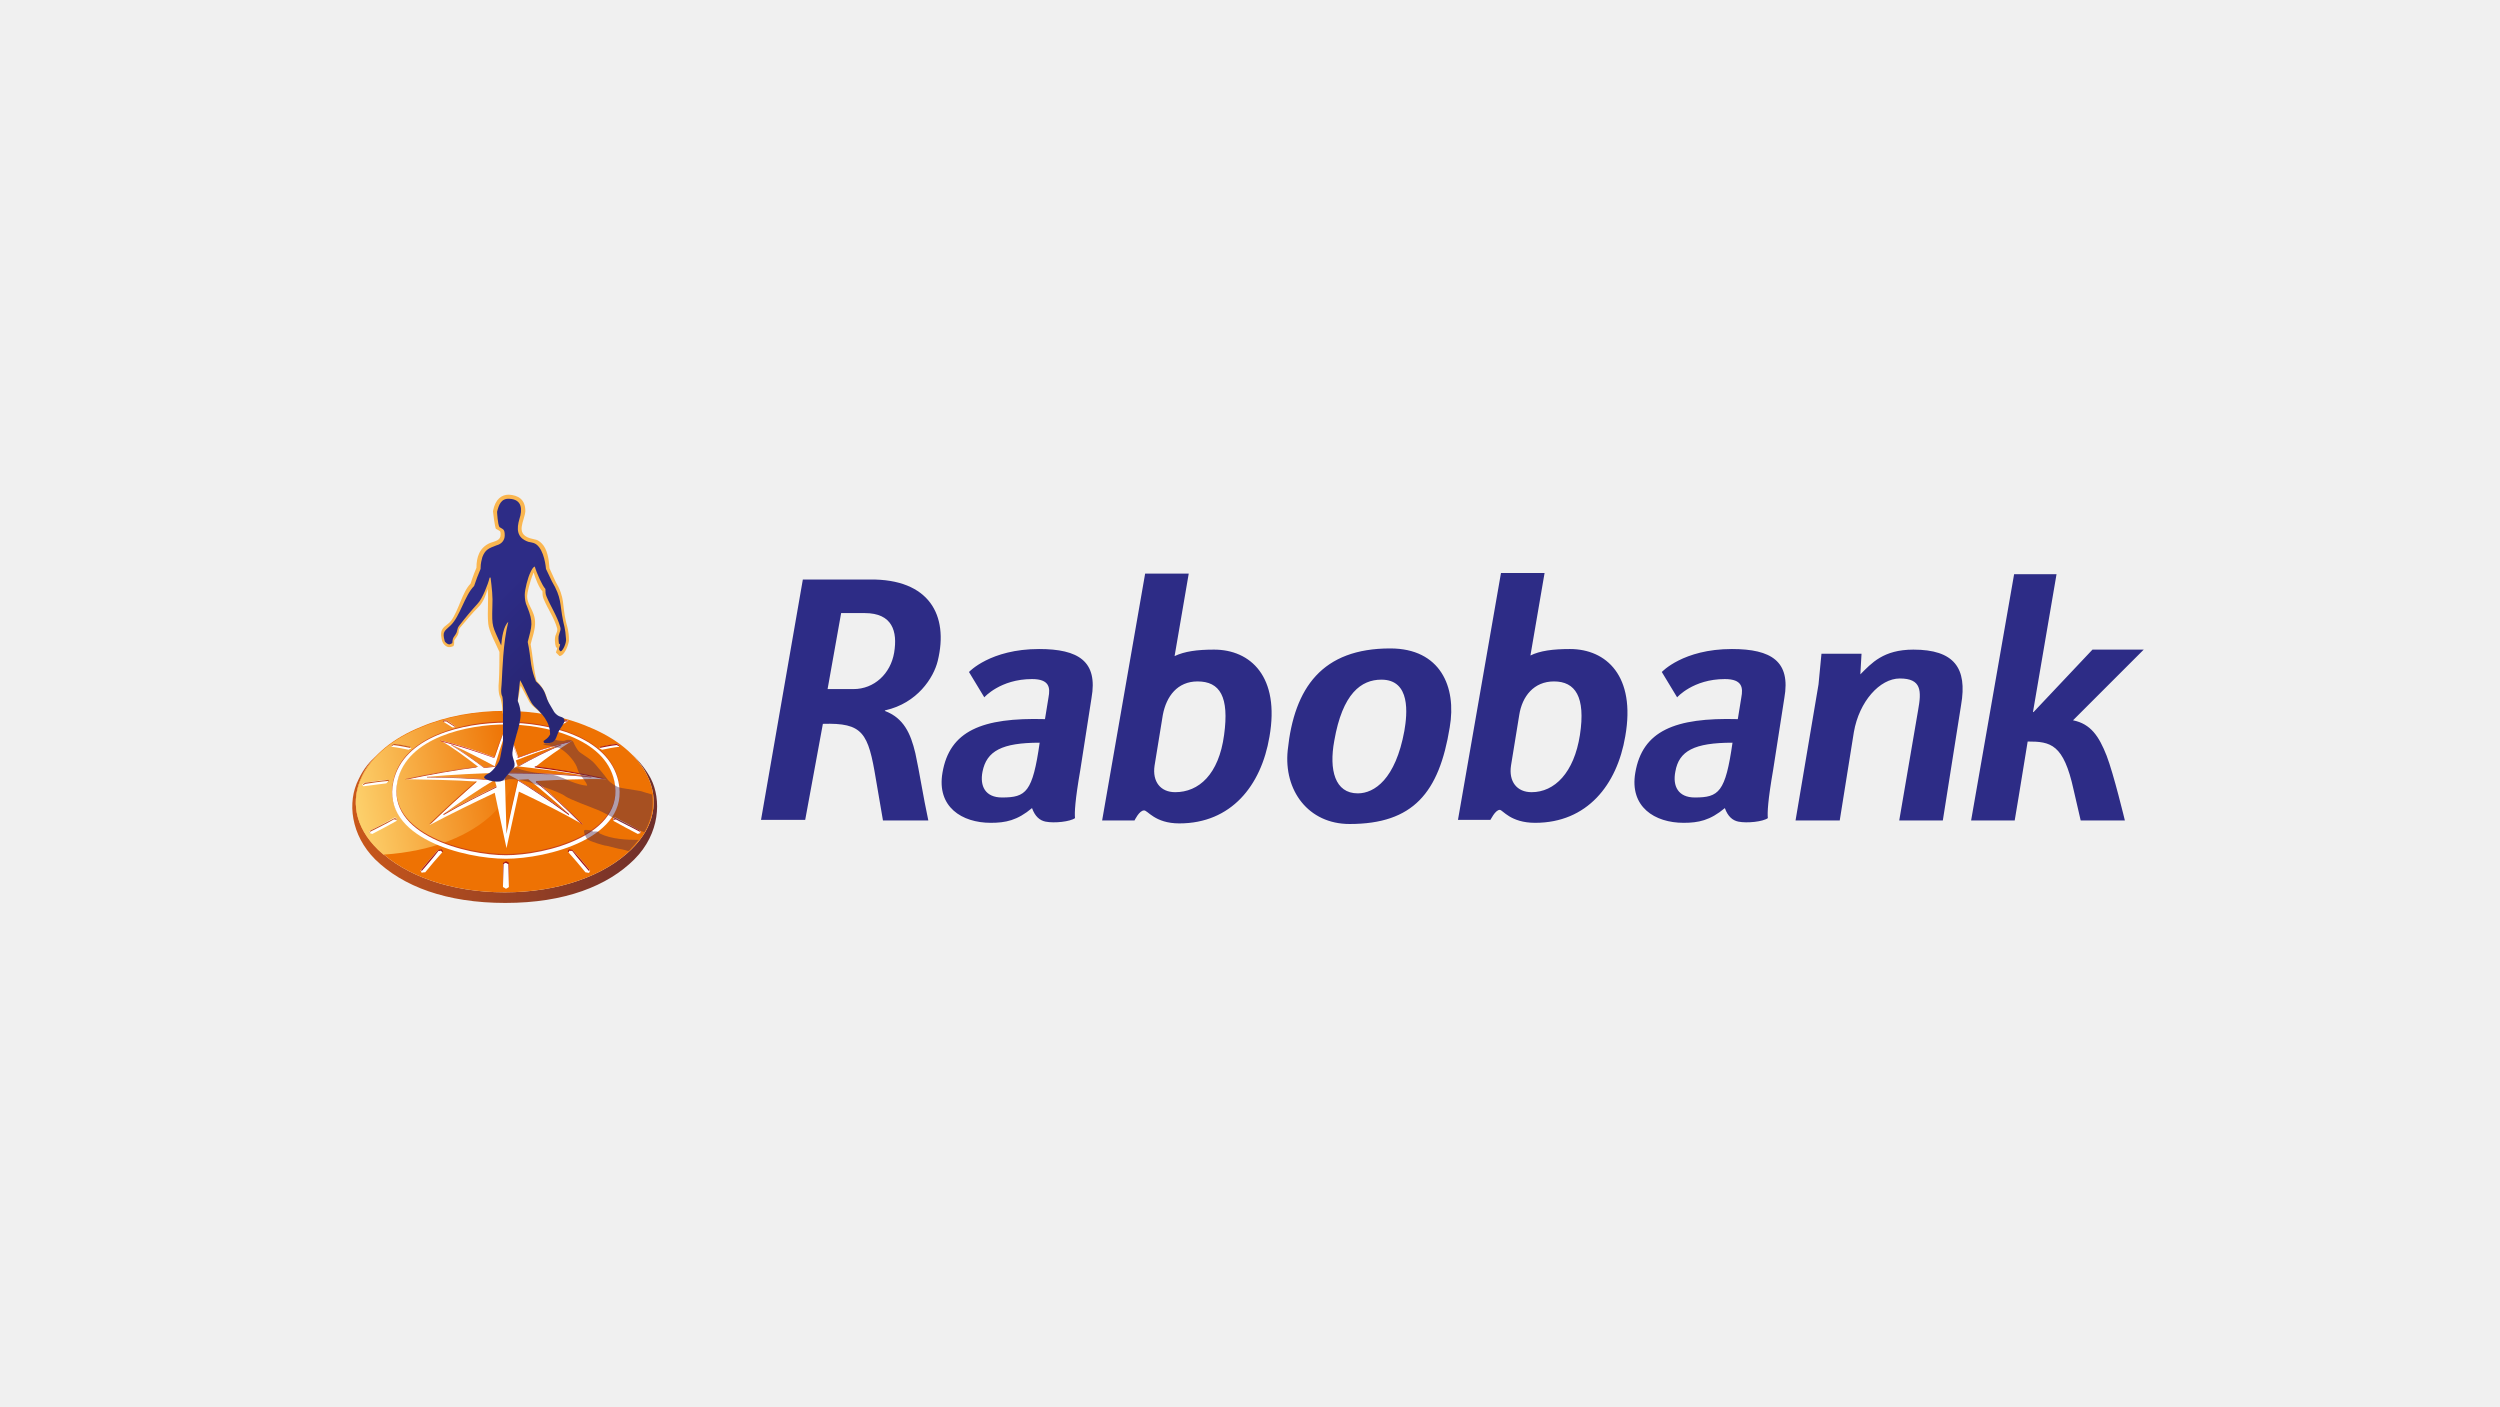
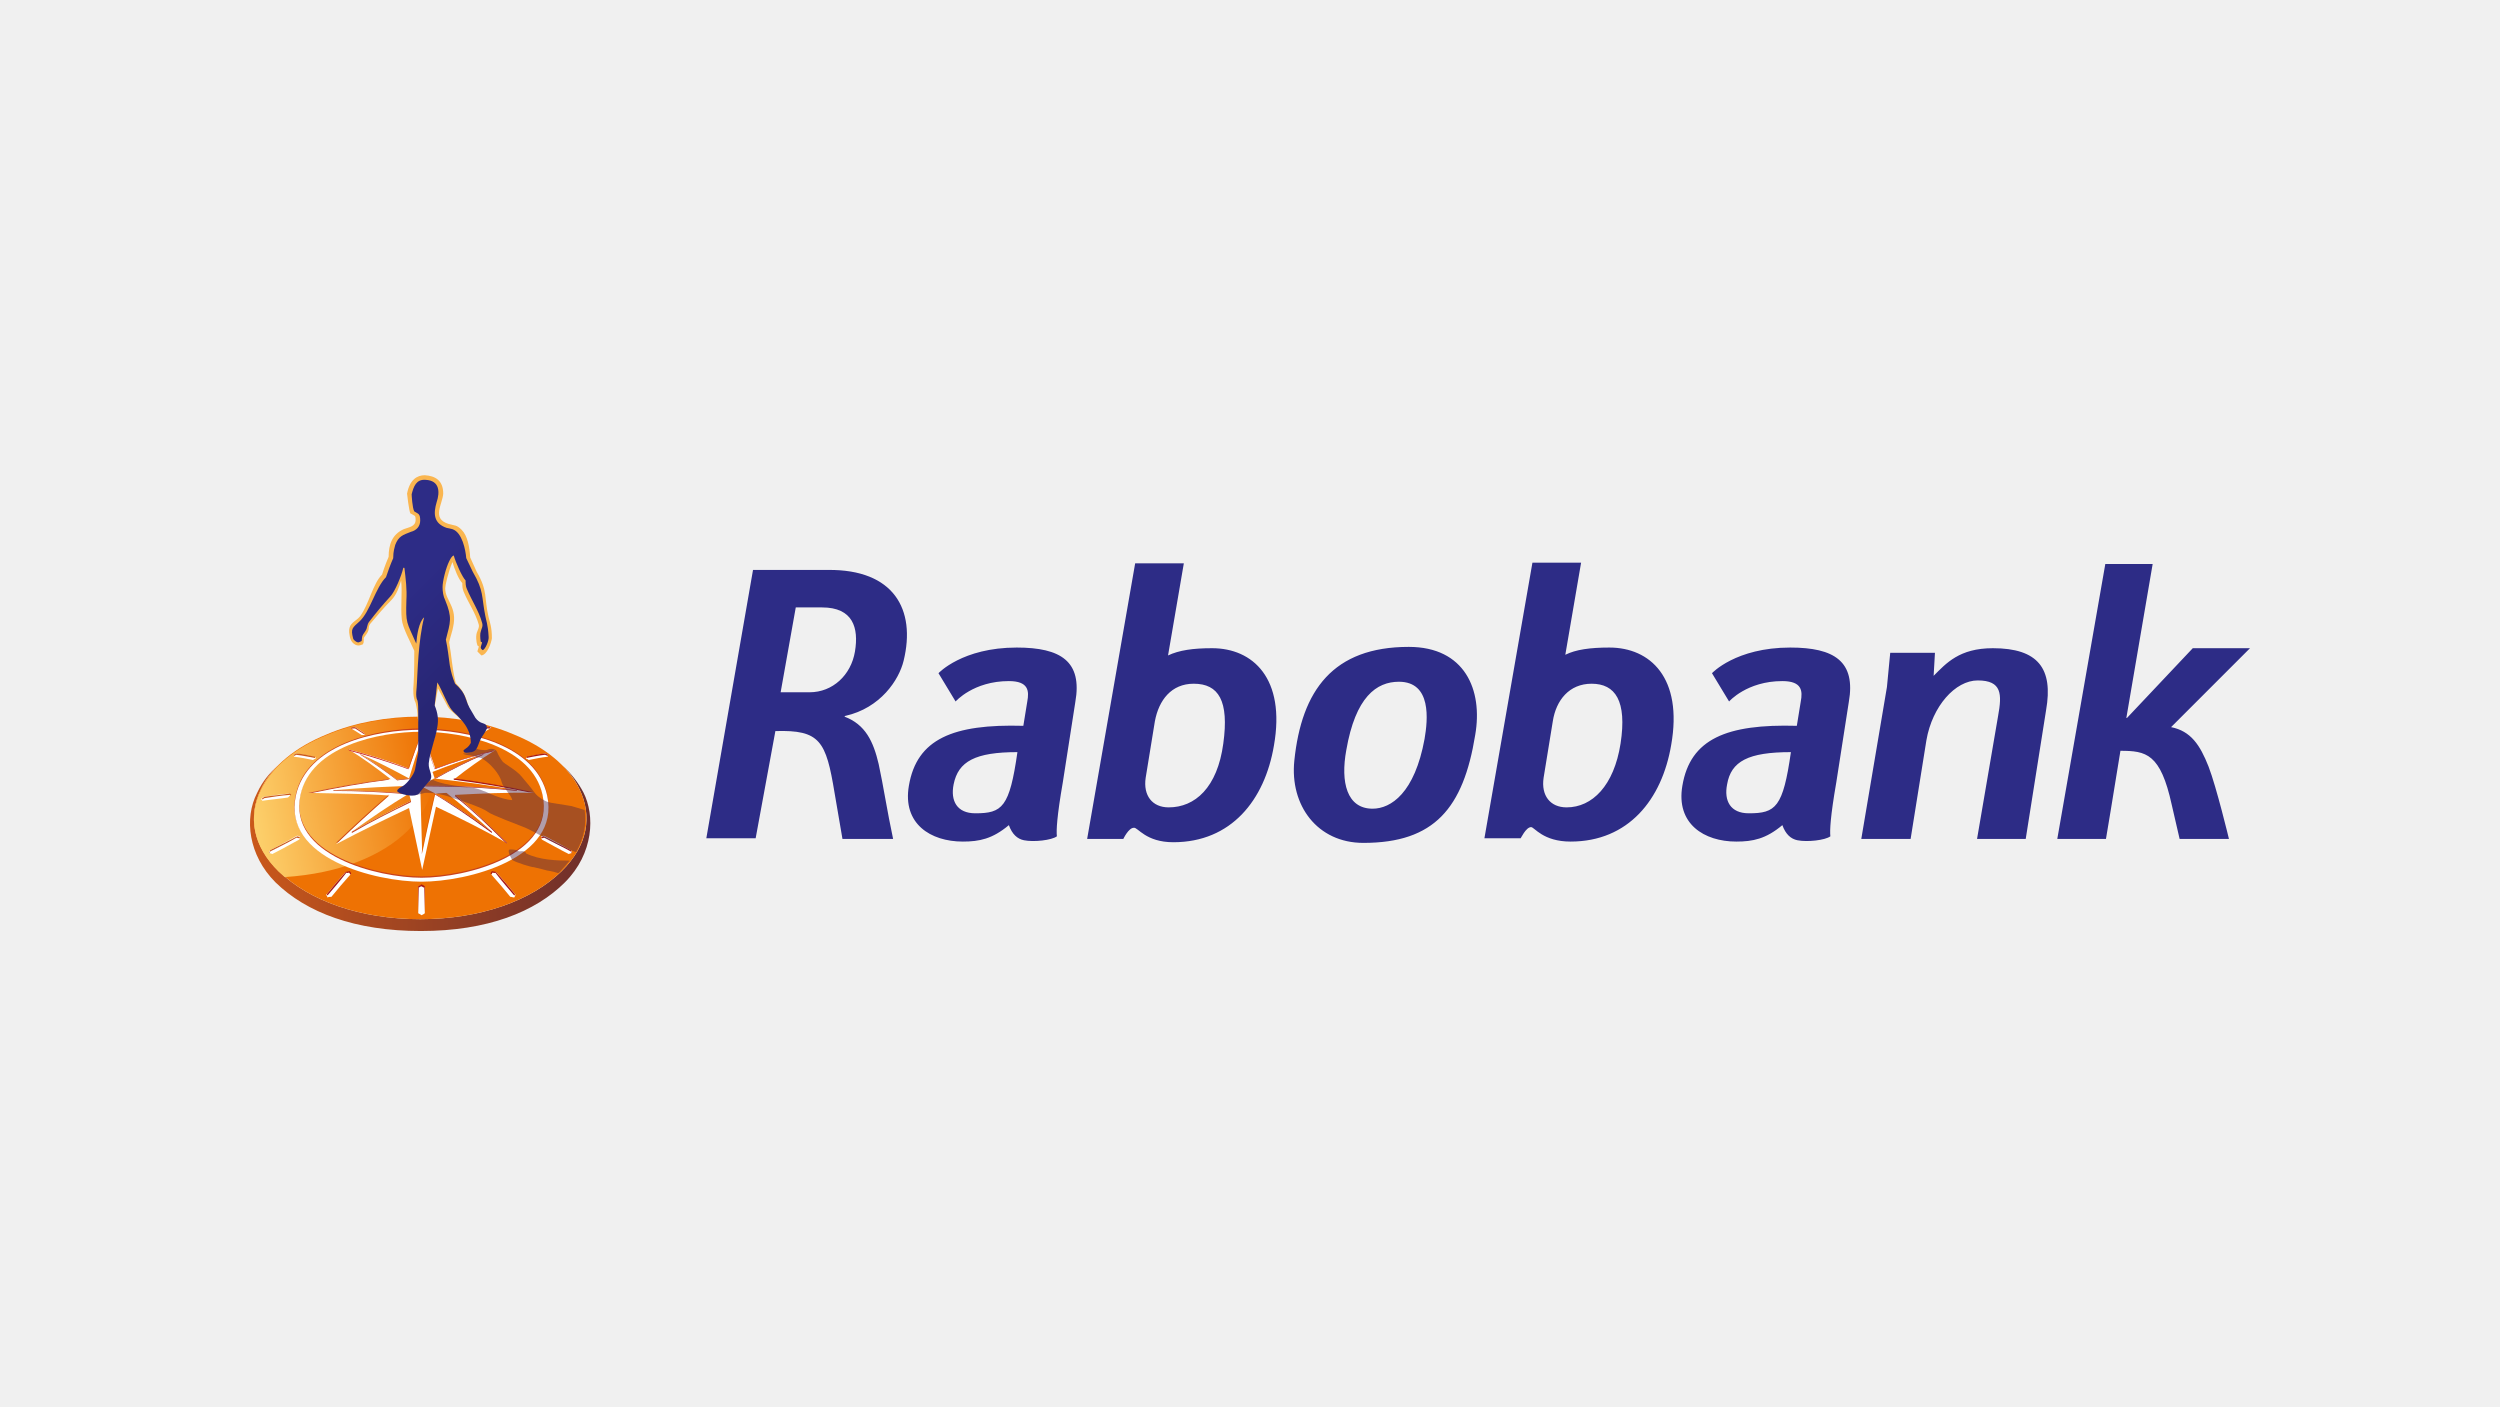
<svg xmlns="http://www.w3.org/2000/svg" width="640" height="360">
  <defs>
-     <linearGradient x1="-.05%" y1="50.064%" x2="100.007%" y2="50.064%" id="a">
+     <linearGradient x1=".101" y1="123.004" x2="54.593" y2="123.004" id="a" gradientTransform="scale(1.43293 .69787)" gradientUnits="userSpaceOnUse">
      <stop stop-color="#CA581A" offset="0%" />
      <stop stop-color="#6E2E2B" offset="100%" />
    </linearGradient>
-     <linearGradient x1="-18.006%" y1="60.743%" x2="99.789%" y2="42.163%" id="b">
+     <linearGradient x1="-5.954" y1="82.538" x2="39.691" y2="75.338" id="b" gradientTransform="scale(1.0573 .94581)" gradientUnits="userSpaceOnUse">
      <stop stop-color="#FFE07D" offset="0%" />
      <stop stop-color="#EE7203" offset="100%" />
    </linearGradient>
-     <linearGradient x1="42.465%" y1="33.862%" x2="59.164%" y2="72.448%" id="c">
+     <linearGradient x1="56.067" y1="17.019" x2="64.022" y2="35.402" id="c" gradientTransform="scale(.65785 1.5201)" gradientUnits="userSpaceOnUse">
      <stop stop-color="#2D2C86" offset="0%" />
      <stop stop-color="#282674" offset="100%" />
    </linearGradient>
  </defs>
  <g fill="none" fill-rule="evenodd">
-     <path d="M404.459 188.17c-1.508 9.652-6.485 14.629-12.367 14.629-3.77 0-5.882-2.715-5.279-6.787l2.112-12.97c.754-4.827 3.77-8.597 8.898-8.597 5.43 0 8.144 3.921 6.636 13.724Zm-20.511 19.153c.754 0 2.714 3.319 9.049 3.319 13.272 0 20.964-9.653 23.075-22.171 2.715-15.384-4.826-22.321-14.177-22.321-4.374 0-7.692.452-10.105 1.659l3.62-21.115h-11.16l-11.01 63.193h8.294c0 .151 1.207-2.564 2.414-2.564Zm118.091-26.845c1.66-9.502-1.81-14.177-12.216-14.177-7.692 0-10.708 3.468-13.574 6.334l.302-5.279h-10.256l-.754 7.843-5.882 34.84h11.311l3.62-22.624c1.358-7.842 6.636-13.724 11.764-13.724 5.58 0 5.58 3.167 4.676 8.144l-4.827 28.203h11.16l4.676-29.56Zm46.754-14.177h-13.12l-15.083 15.986h-.15l6.032-35.291h-10.859l-11.01 63.042h11.16l1.057-6.334 2.262-13.876c5.882 0 9.2.604 11.764 12.368l1.81 7.842h11.311s-2.865-11.915-4.675-16.59c-1.96-4.977-4.072-8.144-8.597-9.05l18.098-18.097Zm-322.15 15.534c8.144-1.81 12.367-8.295 13.423-12.669 2.865-11.764-2.263-20.964-17.345-20.813h-17.193l-10.708 61.534h11.311l4.525-24.583c10.255-.302 11.613 2.262 13.574 14.177l1.81 10.557h11.612c-1.357-6.334-2.262-12.367-3.318-17.193-1.206-5.128-3.016-9.05-7.842-10.86l.15-.15Zm2.262-14.78c-.905 5.43-5.128 9.35-10.407 9.35h-6.636l3.47-19.455h6.032c7.088 0 8.446 4.675 7.54 10.105Zm50.525 11.613c1.659-9.351-3.319-12.518-13.423-12.518-12.518 0-17.948 5.882-17.948 5.882l3.921 6.485s4.072-4.675 12.217-4.675c4.524 0 4.675 2.262 4.223 4.675l-.905 5.58c-16.138-.452-24.433 3.017-26.243 13.725-1.508 8.747 4.977 12.82 12.367 12.82 3.77 0 6.787-.604 10.558-3.771.754 2.112 1.96 3.167 3.469 3.469 2.262.452 6.334 0 7.54-.905-.15-1.357 0-4.525 1.358-12.367l2.866-18.4Zm-13.273 11.462c-1.81 12.669-3.468 14.026-9.652 14.026-4.223 0-5.731-2.865-4.977-6.636 1.056-5.278 4.977-7.39 14.63-7.39Zm190.636-11.462c1.66-9.351-3.318-12.518-13.423-12.518-12.518 0-17.947 5.882-17.947 5.882l3.921 6.485s4.072-4.675 12.217-4.675c4.524 0 4.675 2.262 4.223 4.675l-.905 5.58c-16.138-.452-24.433 3.017-26.243 13.725-1.508 8.747 4.977 12.82 12.367 12.82 3.77 0 6.787-.604 10.558-3.771.754 2.112 1.96 3.167 3.469 3.469 2.262.452 6.334 0 7.54-.905-.15-1.357 0-4.525 1.358-12.367l2.865-18.4Zm-13.272 11.462c-1.81 12.669-3.469 14.026-9.652 14.026-4.223 0-5.731-2.865-4.977-6.636.905-5.278 4.826-7.39 14.63-7.39Zm-141.62 20.662c13.273 0 20.965-9.652 23.076-22.17 2.715-15.384-4.826-22.321-14.177-22.321-4.374 0-7.541.452-10.105 1.659l3.62-21.115h-11.16l-11.01 63.193h8.294s1.207-2.564 2.413-2.564c.905-.15 2.715 3.318 9.05 3.318Zm4.676-36.347c5.731 0 8.144 3.921 6.787 13.724-1.357 10.105-6.485 14.63-12.518 14.63-3.77 0-5.882-2.715-5.279-6.787l2.112-12.97c.905-4.827 3.77-8.597 8.898-8.597Zm23.075 17.646c1.66-16.138 8.899-26.092 26.243-26.092 12.82 0 17.043 9.803 15.233 20.21-2.715 16.74-9.351 24.734-25.64 24.734-10.557 0-16.891-8.597-15.836-18.852Zm29.863-4.977c.754-4.374 1.659-13.122-5.882-13.122-5.128 0-9.954 3.47-12.066 15.686-1.357 7.39.151 13.423 6.033 13.423 4.223 0 9.652-3.62 11.915-15.987Z" fill="#2D2C86" fill-rule="nonzero" />
-     <path d="M165.41 201.29c.15.152.452.302.603.453-.15.151-.15.302-.302.453-1.96-.302-3.92-.453-5.881-.754l-.604-.604.302-.301c1.96.15 3.921.452 5.882.754Z" fill="#FFF" />
-     <path d="M165.259 201.442c.15.15.452.301.452.301s0-.15.151-.15c-.15-.151-.452-.302-.603-.453-1.96-.302-3.921-.453-5.882-.754l-.302.301s.151 0 .151.151l.151-.15c2.112.301 3.921.603 5.882.754Z" fill="#A81815" />
-     <path d="M161.489 197.973c-.453 0-1.056.15-1.056.15l-1.358.755c-.15.301.453.603.453.603s1.659.15 1.659.603c1.206.603 3.77.754 4.977.754-.15-.452-.302-.905-.603-1.357-.151-.453-.453-.905-.604-1.207 0-.15-.905-.301-3.468-.301Z" fill="#4F2644" fill-rule="nonzero" opacity=".45" />
-     <path d="M71.79 66.813c1.66 1.66 3.017 3.469 3.921 5.43 3.017 6.183 1.961 12.97-4.072 18.852-6.937 6.787-18.701 11.01-32.426 11.01-13.724 0-25.488-4.223-32.426-11.01C.754 85.213-.302 78.426 2.715 72.243c.905-1.961 2.262-3.77 3.921-5.43-1.96 1.81-3.469 3.469-4.826 6.335-3.017 5.882-1.96 14.327 4.223 20.511 7.088 6.938 18.249 11.16 33.33 11.16 15.234 0 26.244-4.373 33.03-11.16 6.637-6.636 6.938-15.384 4.223-20.662-1.206-2.263-2.714-4.223-4.826-6.184Z" fill="url(#a)" fill-rule="nonzero" transform="translate(90 126.333)" />
-     <path d="M150.63 186.058c-6.335-2.715-13.876-4.072-21.417-4.072-7.54 0-15.082 1.357-21.416 4.072-7.089 2.865-12.518 7.24-15.082 12.518-3.017 6.184-1.96 12.97 4.072 18.852 6.938 6.787 18.702 11.01 32.426 11.01 13.725 0 25.489-4.223 32.426-11.01 6.033-5.882 7.089-12.668 4.072-18.852-2.563-5.279-7.993-9.653-15.081-12.518Z" fill="#EE7203" fill-rule="nonzero" />
-     <path d="M40.42 62.741c-1.207-2.564-1.056-4.977-.754-6.938h-.453c-7.54 0-15.082 1.358-21.416 4.072-7.089 2.866-12.518 7.24-15.082 12.518-3.017 6.184-1.96 12.97 4.072 18.853.452.452.905.754 1.357 1.206 25.489-1.659 38.76-16.59 32.276-29.711Z" fill="url(#b)" fill-rule="nonzero" transform="translate(90 126.333)" />
-     <path d="M112.774 189.527c4.675 1.206 9.2 2.564 13.875 4.374.905-2.715 1.81-5.43 3.017-8.145 1.055 2.715 2.111 5.43 3.016 8.145 4.525-1.66 9.05-3.017 13.725-4.223-3.318 2.111-6.335 4.223-9.351 6.636 6.334.754 12.065 1.81 18.249 3.167-6.184-.15-11.915.15-18.098.452 4.373 3.62 7.993 7.24 12.065 11.161-5.58-3.167-10.708-5.731-16.44-8.446l-3.166 14.479c-1.056-4.826-1.961-9.351-3.017-14.177-5.731 2.714-11.01 5.278-16.74 8.295 4.071-3.922 7.842-7.39 12.216-11.16-6.184-.453-12.066-.453-18.25-.604 6.184-1.358 12.217-2.413 18.551-3.167-3.318-2.564-6.334-4.827-9.652-6.787Zm16.74 8.295v-10.558a202.942 202.942 0 0 0-2.865 8.899c1.056.603 1.96 1.206 2.866 1.659Zm-14.025-7.24c3.77 1.66 7.54 3.62 11.16 5.58-.905.152-1.81.152-2.715.302-2.714-1.96-5.43-4.072-8.445-5.881Zm14.026 7.24c7.24 0 14.63.301 21.869 1.056-6.335-1.207-12.518-1.961-19.004-2.715-.905.603-1.81 1.206-2.865 1.659Zm14.177-7.24c-3.77 1.66-7.541 3.62-11.16 5.58-.152-.452-.302-1.055-.453-1.507 3.77-1.509 7.691-2.866 11.613-4.072Zm-14.479 7.24c.15 5.128.302 10.557.453 15.534.904-4.524 1.96-9.2 3.016-13.724-1.056-.604-2.413-1.207-3.469-1.81Zm16.44 10.557c-4.223-3.016-8.597-6.033-13.122-8.747.905 0 1.81-.151 2.715-.151 3.62 2.865 7.088 5.882 10.406 8.898Zm-16.138-10.557c-7.39.15-13.122.452-20.36 1.056 6.183 0 11.009.301 17.343.754 1.056-.604 2.112-1.207 3.017-1.81Zm-15.987 10.557c4.223-3.016 8.597-6.033 13.121-8.747.151.603.302 1.206.453 1.659-4.676 2.262-9.2 4.675-13.574 7.088Z" fill="#FFF" />
-     <path d="M129.515 185.907c1.055 2.715 2.111 5.43 3.016 8.144 4.374-1.659 8.748-3.016 13.272-4.072.151-.15.302-.15.453-.301-4.676 1.206-9.2 2.564-13.725 4.223-.905-2.715-1.81-5.43-3.016-8.145-1.056 2.715-2.112 5.43-3.017 8.145-4.524-1.66-9.049-3.168-13.875-4.374.15.15.302.15.452.301a152.998 152.998 0 0 1 13.423 4.223c1.056-2.865 1.961-5.58 3.017-8.144Z" fill="#C51A1B" />
-     <path d="M121.974 199.933c-4.223 3.62-8.144 7.24-12.217 11.161.151-.15.453-.302.604-.302 3.921-3.77 7.39-6.937 11.462-10.557v-.302h.15Z" fill="#C8411B" />
-     <path d="M129.515 197.822v.15-.15ZM129.364 197.973c-1.056.603-1.96 1.206-2.866 1.659v.15c.905-.603 1.961-1.206 2.866-1.81v-.15c.15.15.15.15 0 .15Z" fill="#C00D0D" />
-     <path d="M126.65 196.163h-.302c-.755.15-1.66.15-2.414.301-2.714-2.111-5.58-4.072-8.445-5.881v.15c2.865 1.81 5.73 3.77 8.445 5.882.905-.15 1.81-.15 2.715-.301.905.452 1.66.905 2.564 1.508h.302a28.016 28.016 0 0 1-2.866-1.66ZM113.528 208.68c4.374-2.563 8.898-4.825 13.574-7.088v-.301c-4.525 2.262-9.05 4.524-13.574 7.088v.302Z" fill="#C8411B" />
-     <path d="M132.531 199.632c-1.056 4.524-2.111 9.2-3.016 13.724v.151c.905-4.524 1.96-9.2 3.016-13.724 3.017 1.81 7.541 4.826 13.121 8.898v-.302c-4.222-3.016-8.596-6.033-13.12-8.747ZM137.357 200.084l-.15-.15v.301c4.223 3.469 7.54 6.636 11.462 10.557.15.151.452.302.603.302a198.005 198.005 0 0 0-11.915-11.01Z" fill="#A81815" />
-     <path d="M121.974 196.314c-6.184.754-12.217 1.81-18.4 3.167h.905c5.882-1.207 11.613-2.262 17.495-3.017v-.15ZM126.65 199.632c-5.732-.453-11.463-.754-17.345-.754v.15c5.731 0 11.311.302 17.043.755.15 0 .15 0 .301-.151" fill="#C8411B" />
-     <path d="M136.905 196.163c6.334.754 12.065 1.81 18.25 3.167h-1.057a227.002 227.002 0 0 0-17.193-2.866v-.301ZM129.515 197.822c7.24 0 14.63.301 21.869 1.056v.15c-7.24-.754-14.328-1.055-21.568-1.055 0 0-.15 0-.15-.151 0 .15 0 .15-.151 0h.301M132.531 196.163h.302c3.469-1.96 7.088-3.77 10.859-5.43v-.15c-3.922 1.659-7.541 3.62-11.16 5.58" fill="#A81815" />
-     <path d="M132.531 196.163c-.15-.453-.301-1.056-.452-1.508v.15l.452 1.358" fill="#C00D0D" />
-     <path d="M130.269 227.08c-.151.152-.453.303-.754.453-.151-.15-.453-.301-.754-.452v-6.033c.15-.15.452-.302.754-.452.15.15.452.301.754.452v6.033ZM94.826 212.602c-.15.151-.301.453-.301.603.15.151.603.151.754.302 2.111-1.056 4.223-2.262 6.183-3.318.151-.302.151-.452.151-.754-.15 0-.452-.15-.603-.15-1.96 1.055-4.072 2.261-6.184 3.317ZM93.318 200.386c-.15.15-.452.301-.603.452.15.151.15.302.301.453 1.961-.302 3.922-.453 5.882-.754l.604-.604-.302-.301c-1.96.15-3.921.452-5.882.754ZM100.859 190.432c-.15.15-.452.15-.603.301v.453c1.508.15 2.865.452 4.374.754.15-.15.452-.302.603-.302v-.301c-1.508-.453-3.017-.604-4.374-.905ZM144.748 184.399h.603l.15.15c-.753.453-1.508.906-2.262 1.509h-.603c0-.15-.15-.15-.15-.302l2.262-1.357ZM129.062 182.287c.151 0 .302-.15.453-.15.15 0 .301.15.452.15v1.81c-.15 0-.301.151-.452.151-.151 0-.302-.15-.453-.15v-1.81ZM113.377 184.7s.302-.15.302-.301h.603c.754.452 1.508.905 2.262 1.508 0 .15-.15.15-.15.302h-.604c-.905-.604-1.659-1.056-2.413-1.508ZM108.852 223.31c-.301 0-.603 0-.904.151 0-.15-.151-.452-.302-.603 1.508-1.81 2.865-3.469 4.374-5.128.301 0 .603-.15.905-.15 0 .15.15.452.301.603-1.508 1.659-3.016 3.468-4.374 5.127ZM163.75 212.602c.152.151.302.453.302.603-.15.151-.603.151-.754.302-2.111-1.056-4.223-2.262-6.183-3.318-.151-.302-.151-.452-.151-.754.15 0 .452-.15.603-.15 2.112 1.055 4.223 2.261 6.184 3.317ZM157.869 190.432c.15.15.452.15.603.301v.453c-1.508.15-2.865.452-4.374.754-.15-.15-.452-.302-.603-.302 0-.15 0-.301.15-.301 1.358-.453 2.716-.604 4.224-.905ZM149.875 223.31c.302 0 .604.151.905.151.151-.15.151-.452.302-.603-1.508-1.81-2.866-3.469-4.374-5.128-.301 0-.603-.15-.905-.15 0 .15-.15.452-.301.603 1.508 1.659 3.016 3.468 4.373 5.127Z" fill="#FFF" />
-     <path d="M94.826 212.904c0 .15-.15.301-.15.301h-.151c.15-.15.301-.452.301-.603 2.112-1.056 4.223-2.111 6.184-3.167.15 0 .452.15.603.15 0 .152-.15.302-.15.302-.152 0-.453-.15-.604-.15-1.81 1.055-3.921 2.111-6.033 3.167ZM93.469 200.687c-.151.151-.453.302-.453.302s0-.15-.15-.15c.15-.152.452-.302.603-.453 1.96-.302 3.921-.453 5.882-.754l.301.301-.15.151-.151-.15c-2.112.15-3.921.452-5.882.753ZM100.256 191.035v-.302c.15-.15.452-.15.603-.301 1.508.15 2.866.452 4.223.754v.301s-2.866-.603-4.374-.754c0 .151-.301.151-.452.302Z" fill="#CA581A" />
-     <path d="M145.2 184.7c.15 0 .15 0 0 0 .15 0 .15 0 .15-.15l-.15-.151h-.603c-.754.452-1.508.905-2.263 1.508l.151.15c.754-.452 1.358-.904 2.112-1.356h.603Z" fill="#A81815" />
-     <path d="M129.062 182.59c.151 0 .302-.152.453-.152.15 0 .301.151.452.151v-.302c-.15 0-.301-.15-.452-.15-.151 0-.302.15-.453.15v.302Z" fill="#B6110E" />
-     <path d="M114.282 184.7c.754.453 1.357.905 2.111 1.358l.151-.15c-.754-.453-1.508-1.057-2.262-1.51h-.603s-.302.152-.302.303l.15.15.152-.15h.603Z" fill="#C8411B" />
-     <path d="M112.925 217.73c.15.15.15.302.301.453l.151-.151c0-.151-.15-.453-.302-.604-.301 0-.603.151-.905.151-1.508 1.66-3.016 3.47-4.373 5.128 0 .15.15.15.15.302.905-1.056 3.017-3.47 4.374-5.279 0 .15.302.15.604 0ZM163.75 212.904c0 .15.152.301.152.301h.15c-.15-.15-.301-.452-.301-.603-2.112-1.056-4.223-2.111-6.184-3.167-.15 0-.452.15-.603.15 0 .152.15.302.15.302.152 0 .453-.15.604-.15 1.96 1.055 4.072 2.111 6.033 3.167ZM158.472 191.035v-.302c-.15-.15-.452-.15-.603-.301-1.508.15-2.866.452-4.223.754 0 .15 0 .301-.15.301 0 0 2.865-.603 4.373-.754.15.151.452.151.603.302ZM145.803 217.73c-.15.15-.15.302-.301.453l-.151-.151c0-.151.15-.453.301-.604.302 0 .604.151.905.151 1.509 1.66 3.017 3.47 4.374 5.128 0 .15 0 .15-.15.302-.906-1.056-3.017-3.47-4.374-5.279 0 .15-.302.15-.604 0ZM130.118 221.199l.15 5.731v-6.033c-.15-.15-.452-.301-.753-.452-.151.15-.453.301-.754.452v6.033l.15-5.731c.151-.15.453-.302.604-.302.301.151.452.302.603.302Z" fill="#A81815" />
-     <path d="M100.708 199.783c2.564-11.614 18.702-15.082 28.807-15.082 10.105 0 26.242 3.468 28.806 15.082 3.168 14.478-18.249 19.757-28.806 19.757-10.558 0-32.125-5.43-28.807-19.757Zm1.056-.151c2.413-11.161 17.947-14.479 27.75-14.479 9.653 0 25.338 3.318 27.752 14.479 3.016 13.875-17.646 19.003-27.751 19.003s-30.767-5.128-27.751-19.003Z" fill="#C8411B" />
-     <path d="M100.708 200.084c2.564-11.613 17.948-15.082 28.807-15.082 10.708 0 26.242 3.469 28.806 15.082 3.168 14.479-18.4 19.758-28.806 19.758-10.407 0-31.974-5.28-28.807-19.758Zm1.056-.15c2.413-11.161 17.947-14.48 27.75-14.48 9.653 0 25.338 3.319 27.752 14.48 3.016 13.875-17.646 19.003-27.751 19.003-9.954 0-30.767-5.128-27.751-19.004Z" fill="#FFF" />
-     <path d="m163.902 202.497-4.676-.754-.603-.15c-.754-.151-2.262-1.056-3.016-1.961-.755-1.056-2.263-2.866-3.168-3.922-1.206-1.508-3.921-2.865-4.373-3.468-.453-.604-1.056-1.66-1.207-2.112-.15-.452-.603-.754-1.357-.754s-.754.302-1.358.302c-.603 0-1.508-.151-1.508-.151-.302-.151-.603-.151-.905-.151-.301.603-.905 1.056-2.413 1.056h-.302c.151.301 1.509.452 1.66.452.15 0 1.508.302 1.658.453.604.15.453-.151 1.358.452 1.508.905 3.77 3.318 4.223 5.279.301 1.206 2.262 3.016 2.413 4.072-2.564-.15-6.184-1.96-6.184-1.96l-.452-.152s-1.508-.754-3.922-.905c-4.524-.452-6.183-1.055-6.636-1.206-.904-.302-.754-.453-1.508-.453h-.452c-.151.151-.151.302-.453.453-.905.754-1.357 1.357-2.111 2.564-.151.302-.453.452-.905.603.905-.15 2.564-.603 2.564-.603 1.659-.15 4.072.452 4.072.452.905.151 2.413.754 2.413.754s6.485 1.961 7.994 3.168c1.055.754 6.334 2.714 7.842 3.318 1.358.452 4.826 2.413 4.826 2.413.905.754 6.033 3.016 7.541 3.469 1.81-3.168 2.413-6.486 1.961-9.653l-3.016-.905ZM151.836 212.904s-.302-.453-1.96-.453c-1.056 0 .452 2.413.452 2.413.905.604 4.374 1.66 4.977 1.66.754.15 3.016.754 3.016.754s1.207.15 2.564.603c.151-.15.453-.302.604-.603.754-.755 1.357-1.509 1.96-2.263-2.865 0-6.938-.15-9.954-1.659-.15-.754-1.659-.452-1.659-.452Z" fill="#4F2644" fill-rule="nonzero" opacity=".45" />
-     <path d="m143.24 167.96-.906-.905c0-.302.302-.754.302-1.207-.15 0-.15-.15-.302-.15-.301-.906-.452-2.414 0-3.319.151-.452.453-.905.302-1.508-.754-2.715-2.413-4.977-3.469-7.54-.301-.755-.301-1.208-.301-1.962-.905-.905-1.81-3.318-2.263-4.826-1.055 2.564-1.659 5.43-1.659 6.033 0 2.866 2.866 4.223 1.81 8.898-.15.905-.603 2.112-.905 3.47.603 3.317.603 5.58 1.508 9.35 1.207 1.207 2.263 2.715 2.715 4.675.302 1.207 1.358 4.073 2.715 4.525.754.302-2.715.905-3.77-.302-.906-1.206-2.715-2.262-3.47-3.469-.603-1.055-1.658-3.167-2.262-4.222l-.754 4.072c1.056 4.223.453 5.278-.452 8.747-.453 1.508-3.47-5.58-3.47-6.033 0-1.508-.15-2.111-.452-3.468-.603-1.207-.603-3.017-.452-4.374.15-2.262.15-6.485.15-7.541-.753-1.81-2.714-5.279-2.865-7.24-.301-3.016.151-6.032-.15-8.898-.453 1.508-1.056 3.318-2.263 4.525-1.659 1.659-3.318 3.62-4.826 5.43-.603.753 0 1.206-.905 2.412-.905 1.207-.453.604-.603 1.81 0 .151-.151.302-.151.453-.453.15-.905.452-1.66.15-1.206-.603-1.357-1.659-1.507-2.865-.151-2.262 1.508-2.413 2.564-3.77 1.96-2.715 2.865-7.39 4.977-9.502.15-.453.603-1.96 1.508-4.072 0-2.715.754-5.128 3.469-6.335 1.206-.452 2.714-.603 2.714-2.111 0-.151 0-.754-.15-.905-.453-.302-.755-.453-1.056-.603-.302-.604-.754-4.374-.754-4.525.603-3.167 2.262-4.223 4.072-4.223 2.413.15 4.223 1.207 4.223 4.223-.151 2.413-2.715 5.731 1.206 6.938 1.509.452 1.81.15 3.017 1.357 1.357 1.357 1.81 3.921 1.96 6.334l1.509 3.318c2.564 4.374 1.659 5.882 2.714 10.407.302 1.207.754 2.262.754 4.826-.15 1.056-1.055 3.77-2.413 3.922Z" fill="#FAB650" fill-rule="nonzero" />
-     <path d="M25.79 38.308c.151-1.206 0-1.056.754-2.111.754-1.056.302-1.508 1.056-2.413a83.19 83.19 0 0 1 4.675-5.58c1.207-1.207 2.715-5.129 3.017-6.486 0-.15.15-.302.301-.15.302 2.563.604 4.825.453 7.39-.15 5.429 0 4.826 2.262 9.953.151-1.96.603-4.977 1.81-6.032-1.357 5.278-1.508 12.82-1.659 15.082 0 1.206-.452 3.016.15 4.072.152.754.152 1.81.152 2.715v9.2l-.754 3.92c-.302 1.207-1.81 3.168-2.866 3.771-.302.151-1.207.604-1.207 1.056 0 .603 4.073 1.81 5.128.453.754-1.056 1.358-1.66 2.112-2.564 1.357-1.207-.151-2.564 0-4.223.301-2.866 1.508-5.43 1.96-8.295.302-1.66.151-3.168-.603-4.977l.603-5.28c.604.906 1.207 2.414 1.81 3.62C46 53.542 46 53.844 47.81 55.503c.603.603 1.206 1.357 1.659 1.96.905 1.358 1.357 2.715 1.357 4.223-.603 1.056-.905 1.056-1.659 1.66 0 0-.15.603.603.603 2.715 0 2.414-1.358 3.319-3.168.603-1.206 2.563-3.016.452-3.62-.603-.15-1.207-.603-1.659-1.206-1.357-2.413-1.508-2.262-2.262-4.524-.453-1.358-1.358-2.414-2.413-3.319-.604-1.508-.905-2.563-1.207-4.222-.302-2.112-.452-3.771-.905-5.882 1.056-4.073 1.508-4.977-.15-9.05-.453-.905-.604-1.96-.604-3.016 0-1.357.754-4.374 1.508-5.882.302-.603.603-1.207 1.056-1.357.452 1.659 1.96 4.977 2.715 5.73 0 .604 0 1.358.301 1.961 1.056 2.564 2.715 4.977 3.47 7.692.3.905-.152 1.358-.302 2.112-.151.301-.151 1.357 0 2.262l.301.15c0 .302-.301.906-.301 1.207 0 .302.452.604.452.604.603-.151 1.508-2.263 1.357-3.168-.15-2.714-.603-3.77-.754-4.675-.905-4.525-.301-5.731-2.865-10.105l-1.509-3.167c-.15-1.81-.904-5.882-3.167-6.636-.452-.151-.754-.151-1.357-.302-3.016-1.056-3.016-3.318-2.262-5.882.754-2.262.754-4.977-2.564-5.128-2.112-.15-2.715 1.509-3.168 3.318 0 .151.151 3.168.604 3.922.905.603 1.357.452 1.357 2.111 0 1.358-.905 2.262-2.111 2.564-1.961.754-2.866 1.056-3.62 3.017-.15.603-.452 1.508-.452 2.865v.15c-.604 1.358-1.207 3.017-1.66 4.375-2.413 2.413-3.62 7.842-6.032 10.105-1.66 1.508-2.112 1.659-1.508 3.92 0 .303.754.906 1.055.906.151.15.905-.302.905-.302Z" fill="url(#c)" fill-rule="nonzero" transform="translate(90 126.333)" />
+     <path d="M414.862 190.355c-1.683 10.776-7.24 16.333-13.807 16.333-4.21 0-6.566-3.03-5.893-7.577l2.357-14.48c.842-5.389 4.21-9.598 9.935-9.598 6.061 0 9.092 4.378 7.408 15.322zm-22.9 21.384c.843 0 3.032 3.705 10.104 3.705 14.817 0 23.404-10.777 25.761-24.752 3.031-17.175-5.388-24.92-15.827-24.92-4.883 0-8.587.505-11.281 1.852l4.04-23.573H392.3l-12.29 70.55h9.26c0 .169 1.347-2.862 2.694-2.862zm131.84-29.971c1.853-10.608-2.02-15.828-13.638-15.828-8.587 0-11.955 3.873-15.154 7.072l.337-5.893h-11.45l-.842 8.756-6.566 38.895h12.628l4.041-25.257c1.515-8.755 7.409-15.322 13.134-15.322 6.23 0 6.23 3.536 5.22 9.092l-5.389 31.487h12.46zM576 165.94h-14.649l-16.838 17.849h-.168l6.735-39.4h-12.123l-12.292 70.381h12.46l1.179-7.072 2.526-15.49c6.566 0 10.27.673 13.133 13.806l2.02 8.756h12.629s-3.2-13.302-5.22-18.522c-2.189-5.556-4.546-9.092-9.597-10.102zm-359.655 17.343c9.092-2.02 13.807-9.26 14.985-14.143 3.2-13.134-2.525-23.405-19.363-23.237h-19.195l-11.955 68.699h12.628l5.052-27.446c11.45-.337 12.965 2.526 15.154 15.828l2.02 11.786h12.965c-1.515-7.072-2.525-13.807-3.704-19.195-1.347-5.725-3.368-10.103-8.756-12.123zm2.525-16.5c-1.01 6.06-5.724 10.439-11.618 10.439h-7.408l3.872-21.721h6.736c7.913 0 9.429 5.22 8.418 11.281zm56.407 12.964c1.852-10.439-3.704-13.975-14.986-13.975-13.975 0-20.037 6.567-20.037 6.567l4.378 7.24s4.546-5.22 13.639-5.22c5.051 0 5.22 2.526 4.714 5.22l-1.01 6.23c-18.016-.505-27.277 3.368-29.298 15.322-1.683 9.766 5.557 14.313 13.807 14.313 4.21 0 7.577-.674 11.787-4.21.842 2.357 2.189 3.536 3.873 3.873 2.525.505 7.071 0 8.418-1.01-.168-1.516 0-5.052 1.516-13.807zm-14.817 12.797c-2.02 14.144-3.873 15.66-10.776 15.66-4.715 0-6.399-3.2-5.557-7.41 1.179-5.893 5.557-8.25 16.333-8.25zm212.83-12.797c1.852-10.439-3.705-13.975-14.986-13.975-13.976 0-20.037 6.567-20.037 6.567l4.378 7.24s4.546-5.22 13.638-5.22c5.052 0 5.22 2.526 4.715 5.22l-1.01 6.23c-18.017-.505-27.278 3.368-29.298 15.322-1.684 9.766 5.556 14.313 13.807 14.313 4.21 0 7.577-.674 11.786-4.21.842 2.357 2.19 3.536 3.873 3.873 2.526.505 7.072 0 8.419-1.01-.168-1.516 0-5.052 1.515-13.807zm-14.818 12.797c-2.02 14.144-3.872 15.66-10.776 15.66-4.715 0-6.398-3.2-5.556-7.41 1.01-5.893 5.388-8.25 16.332-8.25zm-158.107 23.068c14.818 0 23.405-10.776 25.762-24.752 3.031-17.174-5.388-24.92-15.827-24.92-4.883 0-8.42.506-11.282 1.853l4.041-23.573H290.6l-12.291 70.55h9.26s1.348-2.862 2.695-2.862c1.01-.169 3.03 3.704 10.102 3.704zm5.22-40.58c6.398 0 9.092 4.379 7.577 15.323-1.515 11.282-7.24 16.333-13.975 16.333-4.21 0-6.567-3.03-5.894-7.577l2.358-14.48c1.01-5.389 4.21-9.598 9.934-9.598zm25.762 19.701c1.852-18.016 9.934-29.13 29.298-29.13 14.312 0 19.026 10.945 17.006 22.563-3.031 18.69-10.44 27.614-28.624 27.614-11.787 0-18.859-9.597-17.68-21.047zm33.339-5.556c.842-4.883 1.852-14.65-6.567-14.65-5.725 0-11.113 3.873-13.47 17.512-1.516 8.25.168 14.986 6.735 14.986 4.714 0 10.776-4.041 13.302-17.848z" fill="#2d2c86" fill-rule="nonzero" />
+     <path d="M147.983 205.004c.169.168.505.337.674.505-.169.169-.169.337-.337.505-2.189-.336-4.378-.505-6.567-.842l-.673-.673.337-.337c2.189.169 4.377.505 6.566.842z" fill="#fff" />
+     <path d="M147.815 205.172c.168.169.505.337.505.337s0-.168.168-.168c-.168-.169-.505-.337-.673-.505-2.189-.337-4.378-.505-6.567-.842l-.337.337s.169 0 .169.168l.168-.168c2.358.336 4.378.673 6.567.841z" fill="#a81815" />
+     <path d="M143.606 201.3c-.506 0-1.18.168-1.18.168l-1.515.842c-.168.337.506.674.506.674s1.852.168 1.852.673c1.347.674 4.21.842 5.556.842-.168-.505-.337-1.01-.673-1.515-.169-.506-.505-1.01-.674-1.347 0-.169-1.01-.337-3.872-.337z" fill="#4f2644" fill-rule="nonzero" opacity=".45" />
+     <path d="M71.79 66.813c1.66 1.66 3.017 3.469 3.921 5.43 3.017 6.183 1.961 12.97-4.072 18.852-6.937 6.787-18.701 11.01-32.426 11.01-13.724 0-25.488-4.223-32.426-11.01C.754 85.213-.302 78.426 2.715 72.243c.905-1.961 2.262-3.77 3.921-5.43-1.96 1.81-3.469 3.469-4.826 6.335-3.017 5.882-1.96 14.327 4.223 20.511 7.088 6.938 18.249 11.16 33.33 11.16 15.234 0 26.244-4.373 33.03-11.16 6.637-6.636 6.938-15.384 4.223-20.662-1.206-2.263-2.714-4.223-4.826-6.184z" fill="url(#a)" fill-rule="nonzero" style="fill:url(#a)" transform="matrix(1.11642 0 0 1.11642 63.794 121.32)" />
+     <path d="M131.482 187.998c-7.072-3.03-15.49-4.546-23.91-4.546-8.418 0-16.837 1.515-23.909 4.546-7.914 3.2-13.975 8.082-16.838 13.975-3.367 6.904-2.189 14.48 4.546 21.048 7.746 7.577 20.88 12.291 36.202 12.291s28.456-4.714 36.2-12.291c6.736-6.567 7.915-14.144 4.547-21.048-2.862-5.893-8.924-10.776-16.838-13.975Z" fill="#ee7203" fill-rule="nonzero" />
+     <path d="M40.42 62.741c-1.207-2.564-1.056-4.977-.754-6.938h-.453c-7.54 0-15.082 1.358-21.416 4.072-7.089 2.866-12.518 7.24-15.082 12.518-3.017 6.184-1.96 12.97 4.072 18.853.452.452.905.754 1.357 1.206 25.489-1.659 38.76-16.59 32.276-29.711Z" fill="url(#b)" fill-rule="nonzero" style="fill:url(#b)" transform="matrix(1.11642 0 0 1.11642 63.794 121.32)" />
+     <path d="M89.22 191.87c5.22 1.348 10.27 2.863 15.49 4.884 1.01-3.031 2.02-6.062 3.368-9.093 1.178 3.031 2.357 6.062 3.367 9.093 5.052-1.853 10.103-3.368 15.323-4.715-3.705 2.357-7.072 4.715-10.44 7.409 7.072.842 13.47 2.02 20.374 3.536-6.903-.169-13.302.168-20.205.505 4.883 4.04 8.924 8.082 13.47 12.46-6.23-3.536-11.955-6.399-18.353-9.43l-3.536 16.165c-1.179-5.388-2.19-10.44-3.368-15.828-6.398 3.031-12.291 5.894-18.69 9.261 4.546-4.378 8.756-8.25 13.639-12.46-6.904-.505-13.47-.505-20.374-.673 6.904-1.516 13.639-2.694 20.71-3.536-3.704-2.863-7.071-5.388-10.776-7.577Zm18.69 9.261v-11.786c-1.18 3.368-2.19 6.567-3.2 9.934 1.179.674 2.19 1.347 3.2 1.852zm-15.66-8.082c4.21 1.852 8.42 4.041 12.46 6.23-1.01.169-2.02.169-3.03.337-3.031-2.189-6.062-4.546-9.43-6.567zm15.66 8.082c8.082 0 16.332.337 24.414 1.18-7.072-1.348-13.975-2.19-21.215-3.032-1.01.674-2.021 1.347-3.2 1.852zm15.827-8.082c-4.21 1.852-8.419 4.041-12.46 6.23-.168-.505-.337-1.178-.505-1.684 4.21-1.683 8.587-3.199 12.965-4.546zm-16.164 8.082c.168 5.725.336 11.787.505 17.343 1.01-5.051 2.189-10.27 3.367-15.322-1.178-.674-2.694-1.347-3.872-2.02zm18.353 11.787c-4.715-3.368-9.598-6.735-14.649-9.766 1.01 0 2.02-.168 3.03-.168 4.042 3.199 7.915 6.566 11.619 9.934zm-18.017-11.787c-8.25.169-14.648.506-22.73 1.18 6.903 0 12.291.336 19.363.841 1.178-.674 2.357-1.347 3.367-2.02zm-17.848 11.787c4.715-3.368 9.598-6.735 14.65-9.766.168.673.336 1.347.504 1.852-5.22 2.526-10.27 5.22-15.154 7.914z" fill="#fff" />
+     <path d="M107.91 187.83c1.178 3.03 2.357 6.061 3.367 9.092 4.883-1.852 9.766-3.368 14.817-4.546.169-.169.337-.169.505-.337-5.22 1.347-10.27 2.862-15.322 4.715-1.01-3.031-2.02-6.062-3.368-9.093-1.178 3.031-2.357 6.062-3.367 9.093-5.051-1.853-10.103-3.536-15.49-4.883.167.168.336.168.504.336a170.81 170.81 0 0 1 14.986 4.715c1.178-3.2 2.189-6.23 3.367-9.092z" fill="#c51a1b" />
+     <path d="M99.49 203.489c-4.714 4.04-9.092 8.082-13.638 12.46.168-.169.505-.337.673-.337 4.378-4.21 8.25-7.745 12.797-11.787v-.336Z" fill="#c8411b" />
+     <path d="M107.91 201.131v.169-.169zM107.741 201.3c-1.179.673-2.189 1.347-3.2 1.852v.168c1.011-.673 2.19-1.347 3.2-2.02v-.169c.168.169.168.169 0 .169z" fill="#c00d0d" />
+     <path d="M104.71 199.28h-.337c-.841.168-1.852.168-2.694.336-3.03-2.357-6.23-4.546-9.429-6.567v.169c3.2 2.02 6.399 4.21 9.43 6.566 1.01-.168 2.02-.168 3.03-.336 1.01.505 1.852 1.01 2.863 1.683h.336a31.278 31.278 0 0 1-3.199-1.852zM90.061 213.255c4.883-2.863 9.935-5.388 15.154-7.914v-.337c-5.051 2.526-10.102 5.051-15.154 7.914z" fill="#c8411b" />
+     <path d="M111.277 203.152c-1.179 5.051-2.357 10.271-3.368 15.322v.169c1.01-5.052 2.19-10.271 3.368-15.323 3.368 2.02 8.419 5.388 14.649 9.935v-.337c-4.715-3.368-9.598-6.735-14.649-9.766ZM116.665 203.657l-.168-.168v.336c4.714 3.873 8.419 7.41 12.796 11.787.169.168.506.337.674.337a221.057 221.057 0 0 0-13.302-12.292Z" fill="#a81815" />
+     <path d="M99.49 199.448c-6.903.842-13.638 2.02-20.542 3.536h1.01c6.567-1.347 12.966-2.526 19.533-3.368zM104.71 203.152c-6.398-.505-12.797-.842-19.363-.842v.168c6.398 0 12.628.337 19.026.842.169 0 .169 0 .337-.168" fill="#c8411b" />
+     <path d="M116.16 199.28c7.072.841 13.47 2.02 20.374 3.535h-1.179a253.43 253.43 0 0 0-19.195-3.199zM107.91 201.131c8.082 0 16.332.337 24.414 1.18v.167c-8.082-.841-15.996-1.178-24.078-1.178 0 0-.168 0-.168-.169 0 .169 0 .169-.169 0h.337M111.277 199.28h.337a135.617 135.617 0 0 1 12.123-6.062v-.169c-4.378 1.852-8.419 4.041-12.46 6.23" fill="#a81815" />
+     <path d="M111.277 199.28c-.168-.506-.337-1.18-.505-1.685v.169l.505 1.515" fill="#c00d0d" />
+     <path d="M108.751 233.797c-.168.168-.505.337-.842.505-.168-.168-.505-.337-.841-.505v-6.735c.168-.169.505-.337.841-.506.169.169.506.337.842.506v6.735zM69.182 217.632c-.168.169-.336.506-.336.674.168.168.673.168.842.337 2.357-1.179 4.714-2.526 6.903-3.705.168-.336.168-.505.168-.841-.168 0-.505-.169-.673-.169-2.189 1.179-4.546 2.526-6.904 3.704zM67.499 203.994c-.169.168-.505.337-.674.505.169.168.169.337.337.505 2.189-.337 4.378-.505 6.567-.842l.673-.673-.337-.337c-2.188.168-4.377.505-6.566.842ZM75.918 192.88c-.169.17-.506.17-.674.338v.505c1.684.168 3.2.505 4.883.842.168-.169.505-.337.674-.337v-.337c-1.684-.505-3.368-.673-4.883-1.01ZM124.916 186.146h.673l.168.168c-.841.505-1.683 1.01-2.525 1.684h-.674c0-.168-.168-.168-.168-.337l2.526-1.515zM107.404 183.789c.169 0 .337-.169.505-.169.169 0 .337.169.506.169v2.02c-.169 0-.337.168-.506.168-.168 0-.336-.168-.505-.168v-2.02zM89.893 186.483s.337-.169.337-.337h.673c.842.505 1.684 1.01 2.526 1.684 0 .168-.168.168-.168.336h-.674c-1.01-.673-1.852-1.178-2.694-1.683zM84.842 229.587c-.337 0-.674 0-1.01.169 0-.169-.169-.505-.337-.674 1.683-2.02 3.199-3.873 4.883-5.725.336 0 .673-.168 1.01-.168 0 .168.168.505.337.673-1.684 1.853-3.368 3.873-4.883 5.725zM146.131 217.632c.169.169.337.506.337.674-.168.168-.674.168-.842.337-2.357-1.179-4.715-2.526-6.903-3.705-.169-.336-.169-.505-.169-.841.169 0 .505-.169.674-.169 2.357 1.179 4.714 2.526 6.903 3.704zM139.564 192.88c.169.17.506.17.674.338v.505c-1.684.168-3.2.505-4.883.842-.168-.169-.505-.337-.674-.337 0-.168 0-.337.169-.337 1.515-.505 3.03-.673 4.714-1.01ZM130.64 229.587c.337 0 .674.169 1.01.169.17-.169.17-.505.337-.674-1.683-2.02-3.199-3.873-4.883-5.725-.336 0-.673-.168-1.01-.168 0 .168-.168.505-.337.673 1.684 1.853 3.368 3.873 4.883 5.725z" fill="#fff" />
+     <path d="M69.182 217.97c0 .168-.168.336-.168.336h-.168c.168-.168.336-.505.336-.674 2.358-1.178 4.715-2.357 6.904-3.535.168 0 .505.168.673.168 0 .168-.168.337-.168.337-.168 0-.505-.169-.673-.169-2.02 1.179-4.378 2.358-6.736 3.536zM67.667 204.33c-.168.169-.505.337-.505.337s0-.168-.168-.168c.168-.168.505-.337.673-.505 2.189-.337 4.378-.505 6.567-.842l.337.337-.169.168-.168-.168c-2.357.168-4.378.505-6.567.842zM75.244 193.554v-.336c.168-.169.505-.169.674-.337 1.683.168 3.199.505 4.714.842v.337s-3.199-.674-4.883-.842c0 .168-.337.168-.505.336z" fill="#ca581a" />
+     <path d="M125.42 186.483c.17 0 .17 0 0 0 .17 0 .17 0 .17-.169l-.17-.168h-.673c-.842.505-1.684 1.01-2.525 1.684l.168.168c.842-.505 1.515-1.01 2.357-1.515h.674z" fill="#a81815" />
+     <path d="M107.404 184.125c.169 0 .337-.168.505-.168.169 0 .337.168.506.168v-.336c-.169 0-.337-.169-.506-.169-.168 0-.336.169-.505.169z" fill="#b6110e" />
+     <path d="M90.903 186.483c.842.505 1.516 1.01 2.358 1.515l.168-.168c-.842-.506-1.684-1.18-2.526-1.684h-.673s-.337.168-.337.337l.168.168.169-.168h.673z" fill="#c8411b" />
+     <path d="M89.388 223.357c.168.169.168.337.337.505l.168-.168c0-.168-.168-.505-.337-.673-.337 0-.673.168-1.01.168-1.684 1.852-3.368 3.873-4.883 5.725 0 .168.168.168.168.337 1.01-1.18 3.368-3.873 4.883-5.894 0 .169.337.169.674 0zM146.131 217.97c0 .168.169.336.169.336h.168c-.168-.168-.337-.505-.337-.674-2.357-1.178-4.714-2.357-6.903-3.535-.169 0-.505.168-.674.168 0 .168.169.337.169.337.168 0 .505-.169.673-.169 2.189 1.179 4.546 2.358 6.735 3.536zM140.238 193.554v-.336c-.168-.169-.505-.169-.674-.337-1.683.168-3.199.505-4.714.842 0 .168 0 .337-.169.337 0 0 3.2-.674 4.883-.842.169.168.506.168.674.336zM126.094 223.357c-.168.169-.168.337-.337.505l-.168-.168c0-.168.168-.505.337-.673.337 0 .673.168 1.01.168 1.684 1.852 3.368 3.873 4.883 5.725 0 .168 0 .168-.168.337-1.01-1.18-3.368-3.873-4.883-5.894 0 .169-.337.169-.674 0zM108.583 227.23l.168 6.398v-6.735c-.168-.168-.505-.337-.842-.505-.168.168-.505.337-.841.505v6.735l.168-6.398c.168-.168.505-.337.673-.337.337.169.506.337.674.337z" fill="#a81815" />
+     <path d="M75.75 203.32c2.862-12.965 20.878-16.837 32.16-16.837 11.28 0 29.297 3.872 32.16 16.837 3.536 16.165-20.374 22.058-32.16 22.058-11.787 0-35.865-6.062-32.16-22.058zm1.178-.168c2.694-12.46 20.037-16.164 30.981-16.164 10.777 0 28.288 3.704 30.982 16.164 3.367 15.49-19.7 21.216-30.982 21.216-11.28 0-34.349-5.725-30.981-21.216z" fill="#c8411b" />
+     <path d="M75.75 203.657c2.862-12.965 20.036-16.838 32.16-16.838 11.954 0 29.297 3.873 32.16 16.838 3.536 16.164-20.543 22.058-32.16 22.058-11.619 0-35.697-5.894-32.16-22.058zm1.178-.168c2.694-12.46 20.037-16.165 30.981-16.165 10.777 0 28.288 3.705 30.982 16.165 3.367 15.49-19.7 21.215-30.982 21.215-11.113 0-34.349-5.725-30.981-21.215z" fill="#fff" />
+     <path d="m146.3 206.351-5.22-.842-.674-.168c-.842-.169-2.525-1.179-3.367-2.189-.842-1.179-2.526-3.2-3.536-4.378-1.347-1.684-4.378-3.199-4.883-3.873-.505-.673-1.179-1.852-1.347-2.357-.169-.505-.674-.842-1.516-.842-.841 0-.841.337-1.515.337-.673 0-1.684-.168-1.684-.168-.336-.169-.673-.169-1.01-.169-.337.674-1.01 1.179-2.694 1.179h-.337c.169.337 1.684.505 1.852.505.169 0 1.684.337 1.853.505.673.169.505-.168 1.515.505 1.684 1.01 4.21 3.705 4.715 5.894.336 1.347 2.525 3.367 2.694 4.546-2.863-.169-6.904-2.19-6.904-2.19l-.505-.168s-1.684-.841-4.378-1.01c-5.051-.505-6.903-1.178-7.409-1.347-1.01-.337-.841-.505-1.683-.505h-.505c-.169.168-.169.337-.506.505-1.01.842-1.515 1.516-2.357 2.863-.168.336-.505.505-1.01.673 1.01-.168 2.862-.673 2.862-.673 1.852-.169 4.546.505 4.546.505 1.01.168 2.695.842 2.695.842s7.24 2.189 8.924 3.536c1.178.841 7.071 3.03 8.755 3.704 1.516.505 5.388 2.694 5.388 2.694 1.01.842 6.735 3.367 8.42 3.873 2.02-3.536 2.693-7.24 2.188-10.777zM132.83 217.97s-.337-.506-2.19-.506c-1.178 0 .506 2.694.506 2.694 1.01.674 4.883 1.852 5.556 1.852.842.169 3.368.842 3.368.842s1.347.169 2.862.674c.168-.169.505-.337.674-.674.841-.842 1.515-1.684 2.188-2.525-3.199 0-7.745-.169-11.113-1.853-.168-.842-1.852-.505-1.852-.505z" fill="#4f2644" fill-rule="nonzero" opacity=".45" />
+     <path d="m123.232 167.793-1.01-1.01c0-.337.336-.843.336-1.348-.168 0-.168-.168-.336-.168-.337-1.01-.506-2.694 0-3.704.168-.506.505-1.01.336-1.684-.842-3.031-2.694-5.557-3.872-8.42-.337-.84-.337-1.346-.337-2.188-1.01-1.01-2.02-3.704-2.526-5.388-1.178 2.862-1.852 6.062-1.852 6.735 0 3.2 3.2 4.715 2.02 9.934-.168 1.01-.673 2.358-1.01 3.873.674 3.704.674 6.23 1.684 10.44 1.347 1.346 2.526 3.03 3.03 5.22.338 1.346 1.516 4.545 3.032 5.05.842.337-3.031 1.01-4.21-.336-1.01-1.347-3.03-2.526-3.872-3.873-.674-1.179-1.853-3.536-2.526-4.715l-.842 4.547c1.179 4.714.505 5.893-.505 9.766-.505 1.683-3.873-6.23-3.873-6.735 0-1.684-.168-2.358-.505-3.873-.674-1.347-.674-3.368-.505-4.883.168-2.526.168-7.24.168-8.419-.842-2.02-3.03-5.893-3.199-8.082-.337-3.368.168-6.735-.168-9.934-.505 1.683-1.179 3.704-2.526 5.05-1.852 1.853-3.704 4.042-5.388 6.062-.674.842 0 1.347-1.01 2.695-1.01 1.347-.505.673-.674 2.02 0 .168-.168.337-.168.505-.505.169-1.01.505-1.852.169-1.347-.674-1.516-1.853-1.684-3.2-.169-2.525 1.684-2.694 2.862-4.21 2.19-3.03 3.2-8.25 5.557-10.607.168-.505.673-2.189 1.684-4.546 0-3.03.841-5.725 3.872-7.072 1.347-.505 3.031-.673 3.031-2.357 0-.169 0-.842-.168-1.01-.506-.337-.842-.506-1.179-.674-.337-.674-.842-4.883-.842-5.051.674-3.536 2.526-4.715 4.546-4.715 2.694.168 4.715 1.347 4.715 4.715-.169 2.694-3.03 6.398 1.347 7.745 1.684.505 2.02.168 3.367 1.515 1.516 1.516 2.021 4.378 2.19 7.072l1.683 3.705c2.863 4.883 1.852 6.566 3.03 11.618.338 1.347.843 2.525.843 5.388-.169 1.178-1.179 4.21-2.694 4.378z" fill="#fab650" fill-rule="nonzero" />
+     <path d="M25.79 38.308c.151-1.206 0-1.056.754-2.111.754-1.056.302-1.508 1.056-2.413a83.19 83.19 0 0 1 4.675-5.58c1.207-1.207 2.715-5.129 3.017-6.486 0-.15.15-.302.301-.15.302 2.563.604 4.825.453 7.39-.15 5.429 0 4.826 2.262 9.953.151-1.96.603-4.977 1.81-6.032-1.357 5.278-1.508 12.82-1.659 15.082 0 1.206-.452 3.016.15 4.072.152.754.152 1.81.152 2.715v9.2l-.754 3.92c-.302 1.207-1.81 3.168-2.866 3.771-.302.151-1.207.604-1.207 1.056 0 .603 4.073 1.81 5.128.453.754-1.056 1.358-1.66 2.112-2.564 1.357-1.207-.151-2.564 0-4.223.301-2.866 1.508-5.43 1.96-8.295.302-1.66.151-3.168-.603-4.977l.603-5.28c.604.906 1.207 2.414 1.81 3.62C46 53.542 46 53.844 47.81 55.503c.603.603 1.206 1.357 1.659 1.96.905 1.358 1.357 2.715 1.357 4.223-.603 1.056-.905 1.056-1.659 1.66 0 0-.15.603.603.603 2.715 0 2.414-1.358 3.319-3.168.603-1.206 2.563-3.016.452-3.62-.603-.15-1.207-.603-1.659-1.206-1.357-2.413-1.508-2.262-2.262-4.524-.453-1.358-1.358-2.414-2.413-3.319-.604-1.508-.905-2.563-1.207-4.222-.302-2.112-.452-3.771-.905-5.882 1.056-4.073 1.508-4.977-.15-9.05-.453-.905-.604-1.96-.604-3.016 0-1.357.754-4.374 1.508-5.882.302-.603.603-1.207 1.056-1.357.452 1.659 1.96 4.977 2.715 5.73 0 .604 0 1.358.301 1.961 1.056 2.564 2.715 4.977 3.47 7.692.3.905-.152 1.358-.302 2.112-.151.301-.151 1.357 0 2.262l.301.15c0 .302-.301.906-.301 1.207 0 .302.452.604.452.604.603-.151 1.508-2.263 1.357-3.168-.15-2.714-.603-3.77-.754-4.675-.905-4.525-.301-5.731-2.865-10.105l-1.509-3.167c-.15-1.81-.904-5.882-3.167-6.636-.452-.151-.754-.151-1.357-.302-3.016-1.056-3.016-3.318-2.262-5.882.754-2.262.754-4.977-2.564-5.128-2.112-.15-2.715 1.509-3.168 3.318 0 .151.151 3.168.604 3.922.905.603 1.357.452 1.357 2.111 0 1.358-.905 2.262-2.111 2.564-1.961.754-2.866 1.056-3.62 3.017-.15.603-.452 1.508-.452 2.865v.15c-.604 1.358-1.207 3.017-1.66 4.375-2.413 2.413-3.62 7.842-6.032 10.105-1.66 1.508-2.112 1.659-1.508 3.92 0 .303.754.906 1.055.906.151.15.905-.302.905-.302z" fill="url(#c)" fill-rule="nonzero" style="fill:url(#c)" transform="matrix(1.11642 0 0 1.11642 63.794 121.32)" />
  </g>
</svg>
